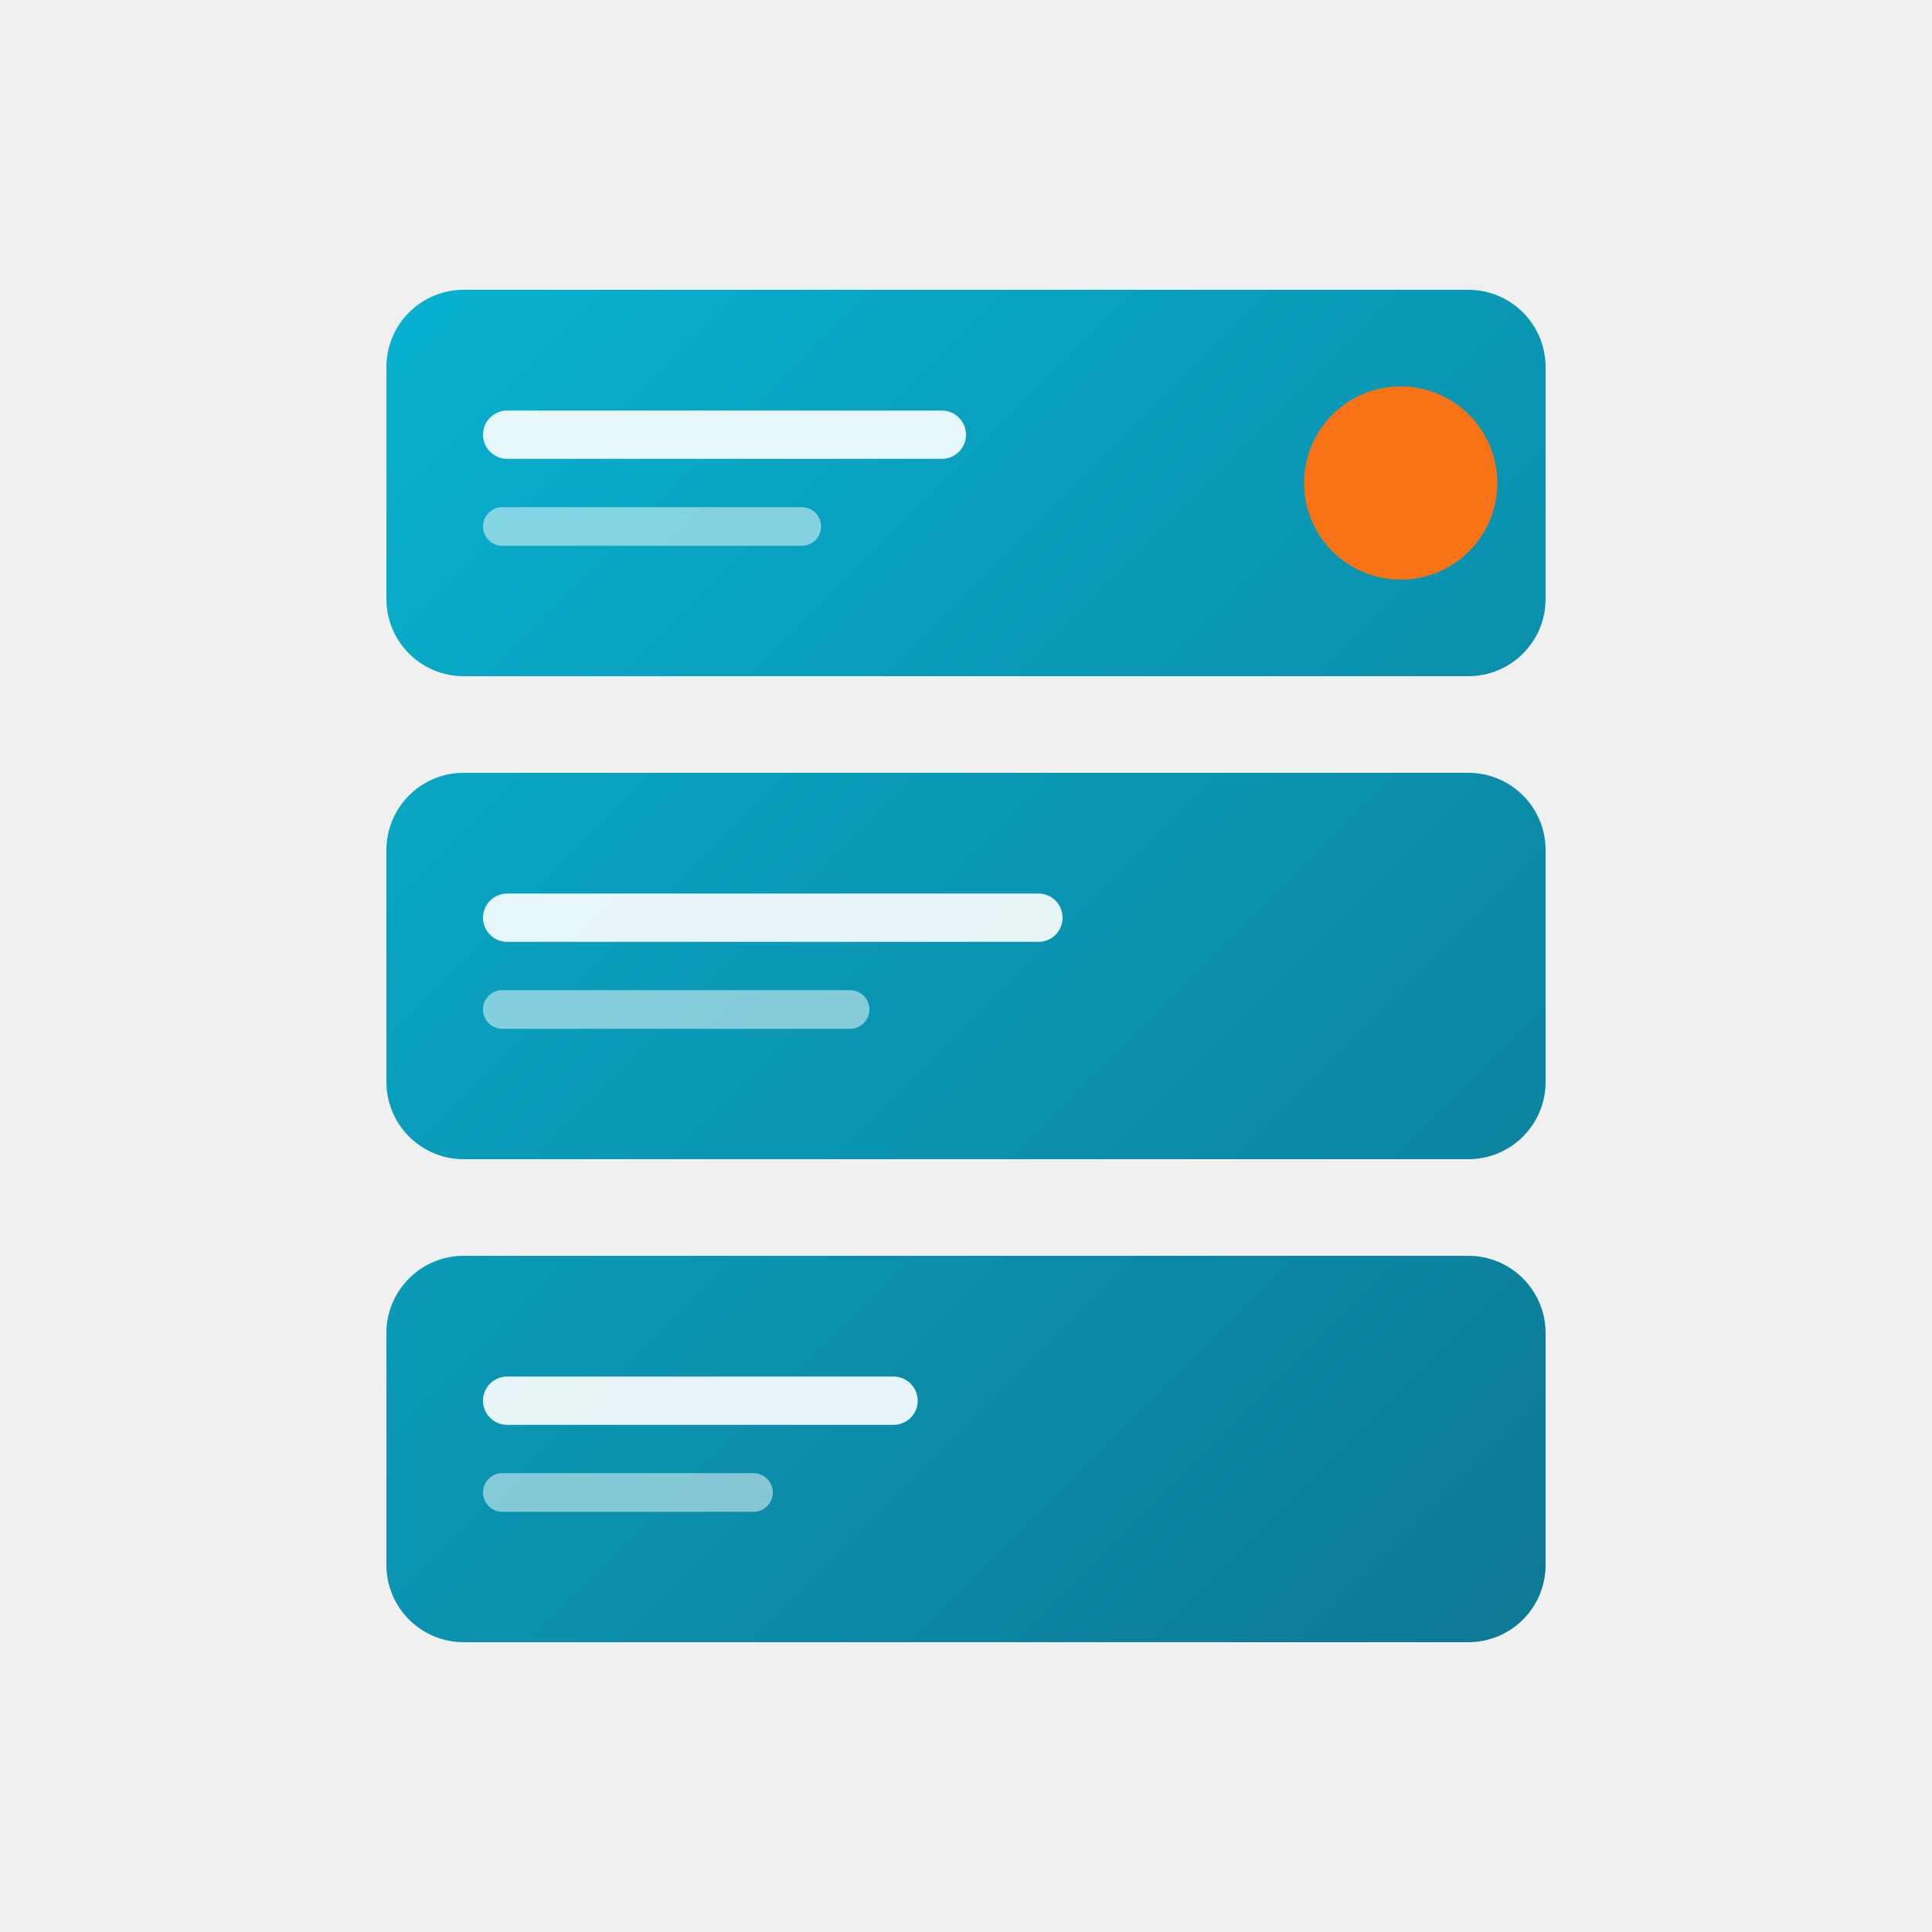
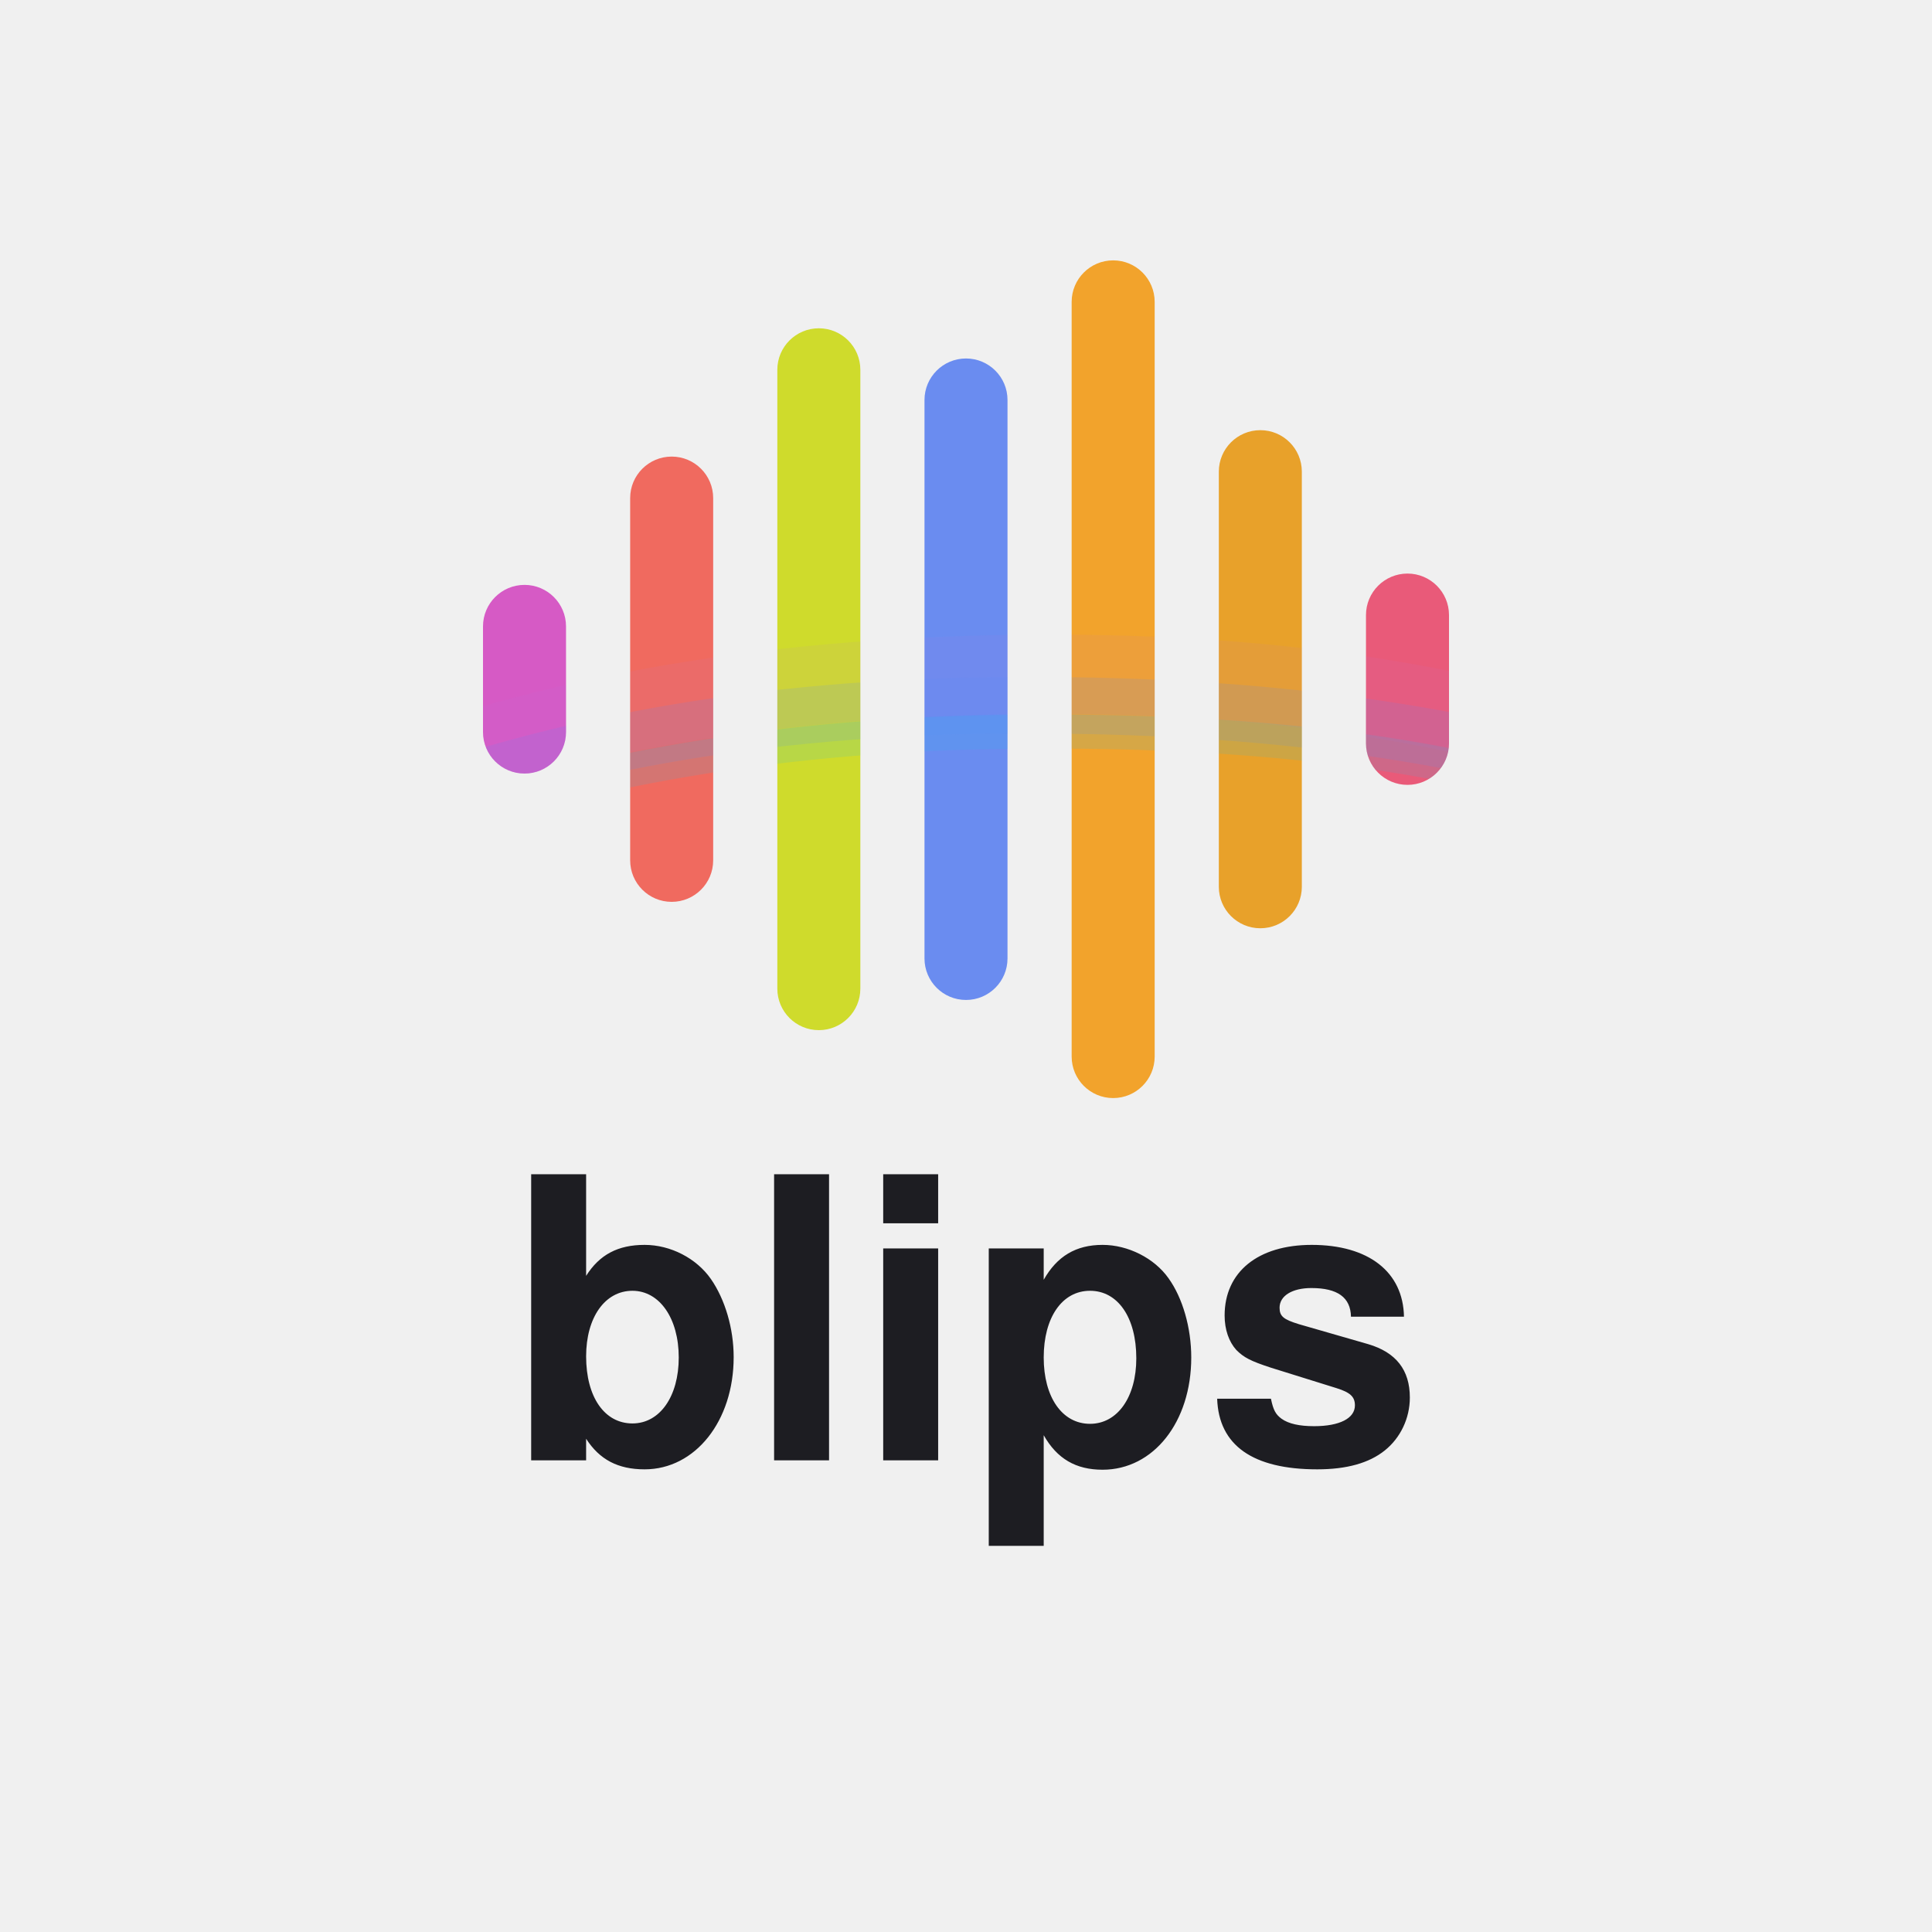
- <svg xmlns="http://www.w3.org/2000/svg" width="400" height="400" viewBox="0 0 400 400" fill="none">
-   <defs>
-     <linearGradient id="blipGradient" x1="50" y1="50" x2="350" y2="350" gradientUnits="userSpaceOnUse">
-       <stop offset="0%" stop-color="#06B6D4" />
-       <stop offset="100%" stop-color="#0E7490" />
-     </linearGradient>
-   </defs>
-   <rect x="80" y="60" width="240" height="80" rx="16" fill="url(#blipGradient)" />
-   <rect x="100" y="85" width="100" height="10" rx="5" fill="white" opacity="0.9" />
-   <rect x="100" y="105" width="70" height="8" rx="4" fill="white" opacity="0.5" />
-   <rect x="80" y="160" width="240" height="80" rx="16" fill="url(#blipGradient)" />
-   <rect x="100" y="185" width="120" height="10" rx="5" fill="white" opacity="0.9" />
-   <rect x="100" y="205" width="80" height="8" rx="4" fill="white" opacity="0.5" />
-   <rect x="80" y="260" width="240" height="80" rx="16" fill="url(#blipGradient)" />
-   <rect x="100" y="285" width="90" height="10" rx="5" fill="white" opacity="0.9" />
-   <rect x="100" y="305" width="60" height="8" rx="4" fill="white" opacity="0.5" />
-   <circle cx="290" cy="100" r="20" fill="#F97316" />
+ <svg xmlns="http://www.w3.org/2000/svg" width="1024" height="1024" viewBox="0 0 1024 1024">
+   <g transform="translate(512 360)">
+     <defs>
+       <clipPath id="bars-clip">
+         <rect x="-256" y="-50" width="44" height="100" rx="22" />
+         <rect x="-178" y="-118" width="44" height="236" rx="22" />
+         <rect x="-100" y="-186" width="44" height="372" rx="22" />
+         <rect x="-22" y="-170" width="44" height="340" rx="22" />
+         <rect x="56" y="-222" width="44" height="444" rx="22" />
+         <rect x="134" y="-132" width="44" height="264" rx="22" />
+         <rect x="212" y="-56" width="44" height="112" rx="22" />
+       </clipPath>
+     </defs>
+     <rect x="-256" y="-50" width="44" height="100" rx="22" fill="#D65AC5" />
+     <rect x="-178" y="-118" width="44" height="236" rx="22" fill="#F06A5F" />
+     <rect x="-100" y="-186" width="44" height="372" rx="22" fill="#CFDB2C" />
+     <rect x="-22" y="-170" width="44" height="340" rx="22" fill="#6A8CF0" />
+     <rect x="56" y="-222" width="44" height="444" rx="22" fill="#F2A32C" />
+     <rect x="134" y="-132" width="44" height="264" rx="22" fill="#E8A12A" />
+     <rect x="212" y="-56" width="44" height="112" rx="22" fill="#E95A79" />
+     <g clip-path="url(#bars-clip)">
+       <path d="M-354 72C-252 26 -132 2 2 -2C136 -6 254 8 360 46" fill="none" stroke="#B774D6" stroke-width="42" stroke-linecap="round" opacity="0.08" />
+       <path d="M-334 80C-236 38 -120 16 8 14C134 12 248 24 350 56" fill="none" stroke="#5B8AF8" stroke-width="30" stroke-linecap="round" opacity="0.14" />
+       <path d="M-310 86C-216 50 -106 30 16 28C136 26 244 36 334 66" fill="none" stroke="#27BAE8" stroke-width="18" stroke-linecap="round" opacity="0.14" />
+     </g>
+   </g>
+   <text x="512" y="774" text-anchor="middle" fill="#1D1D22" font-family="Avenir Next, Avenir, Helvetica, Arial, sans-serif" font-size="208" font-weight="700">blips</text>
</svg>
